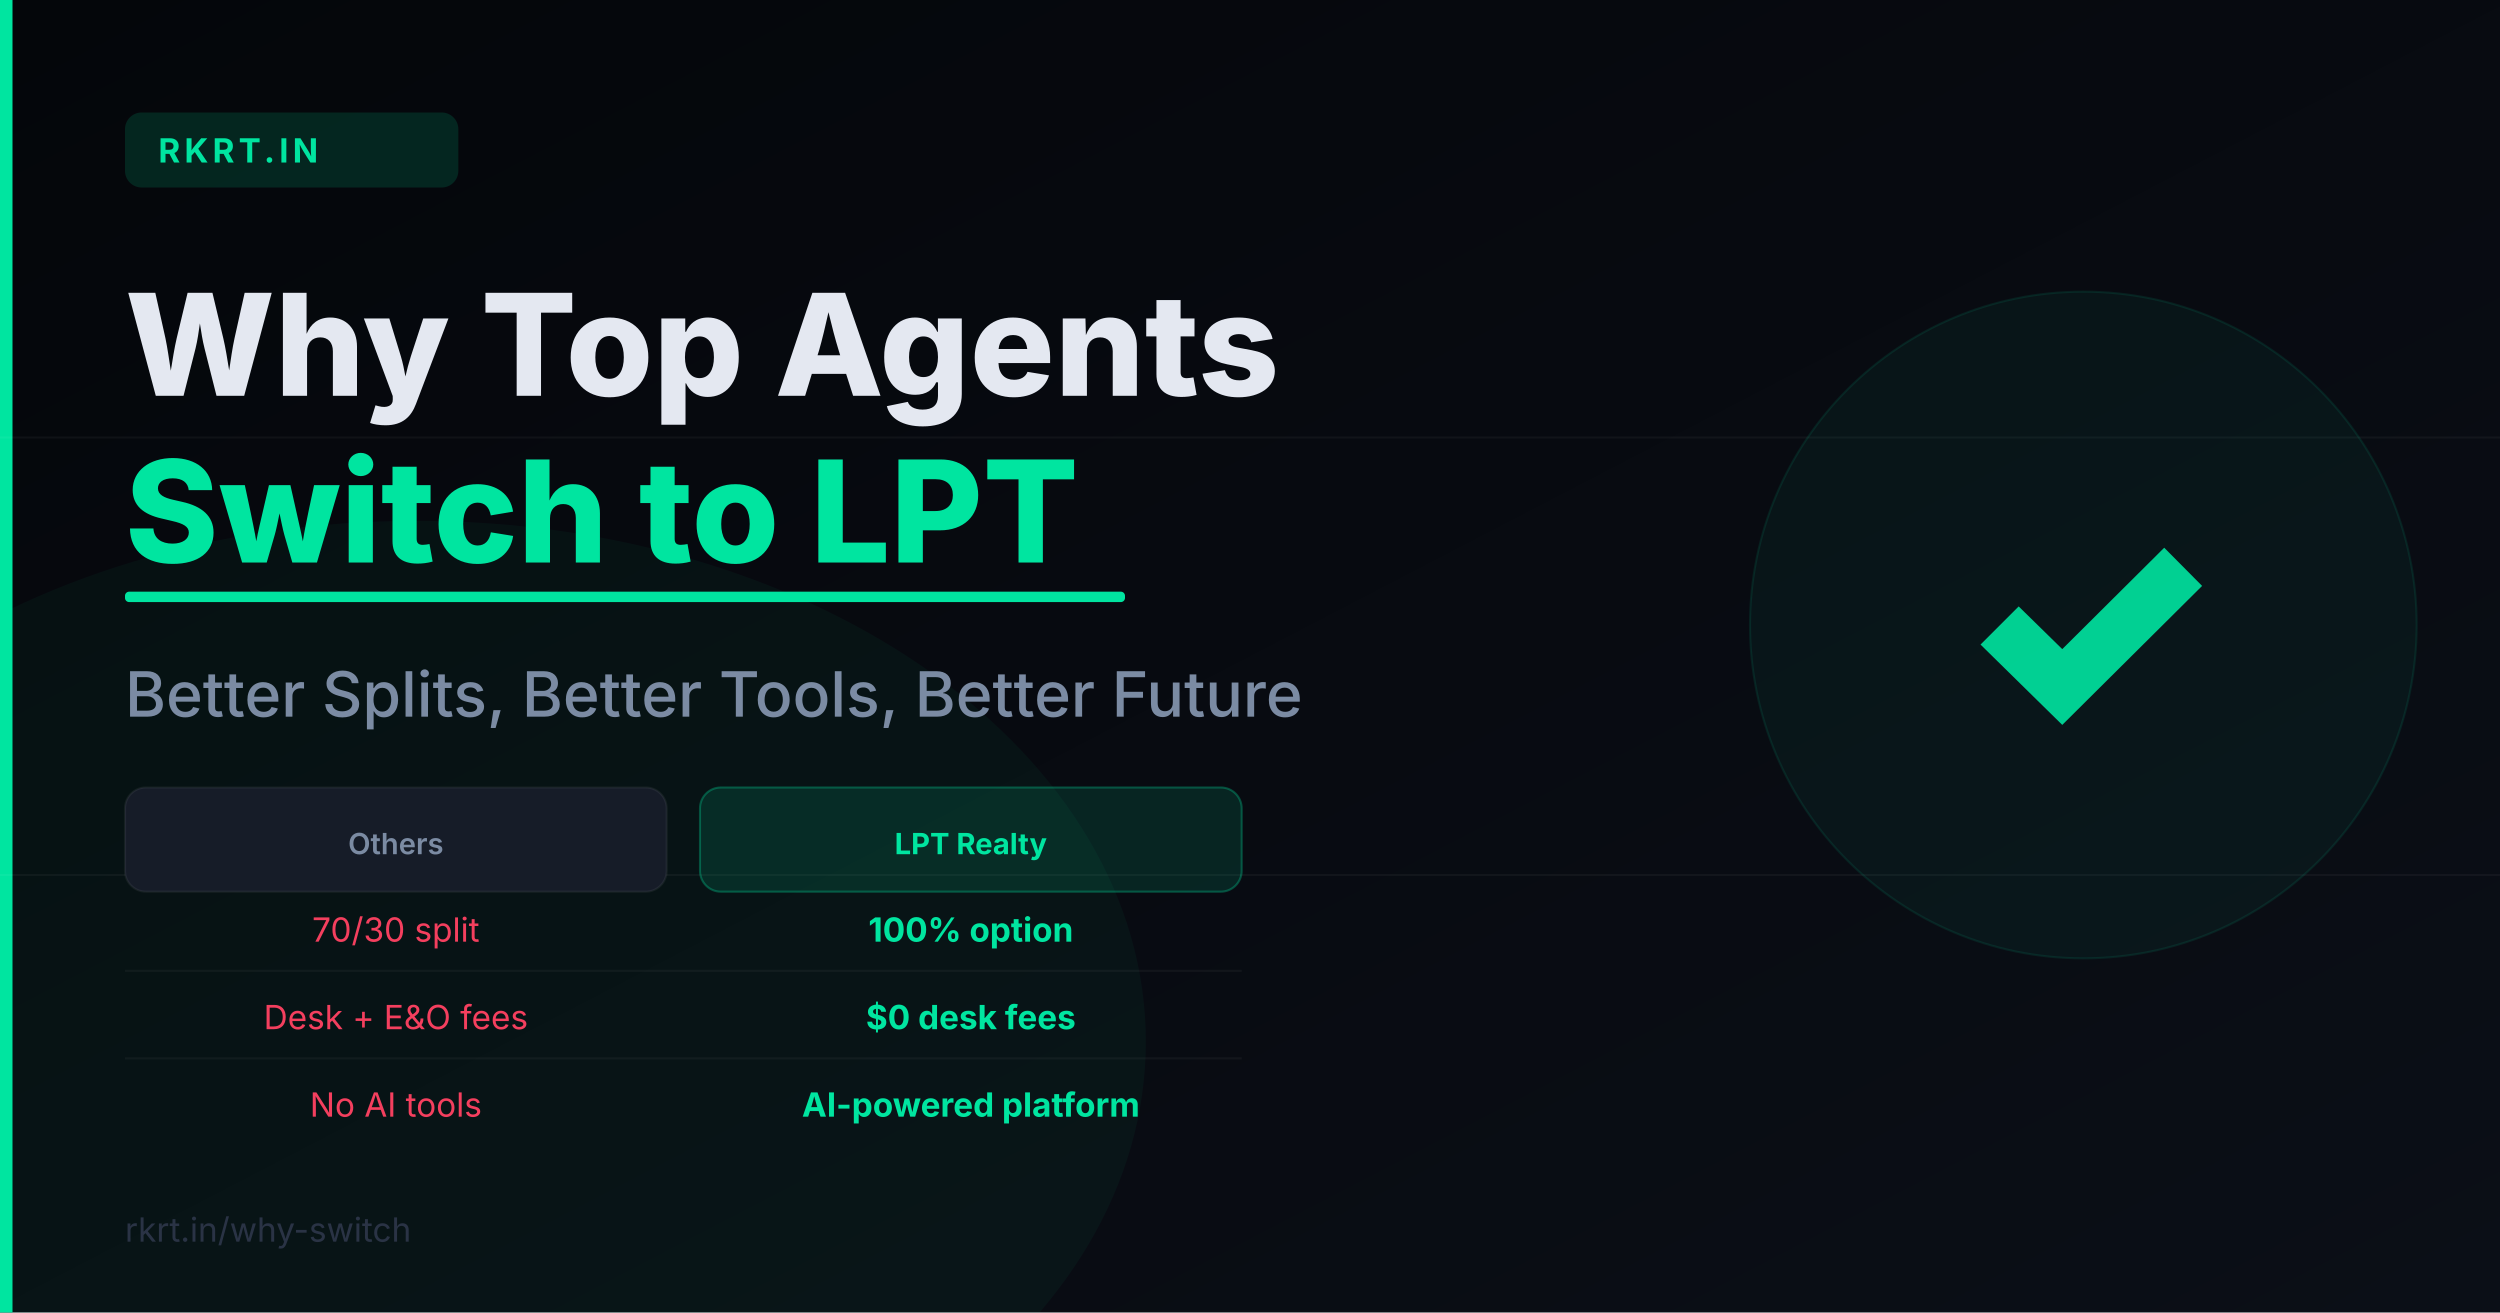
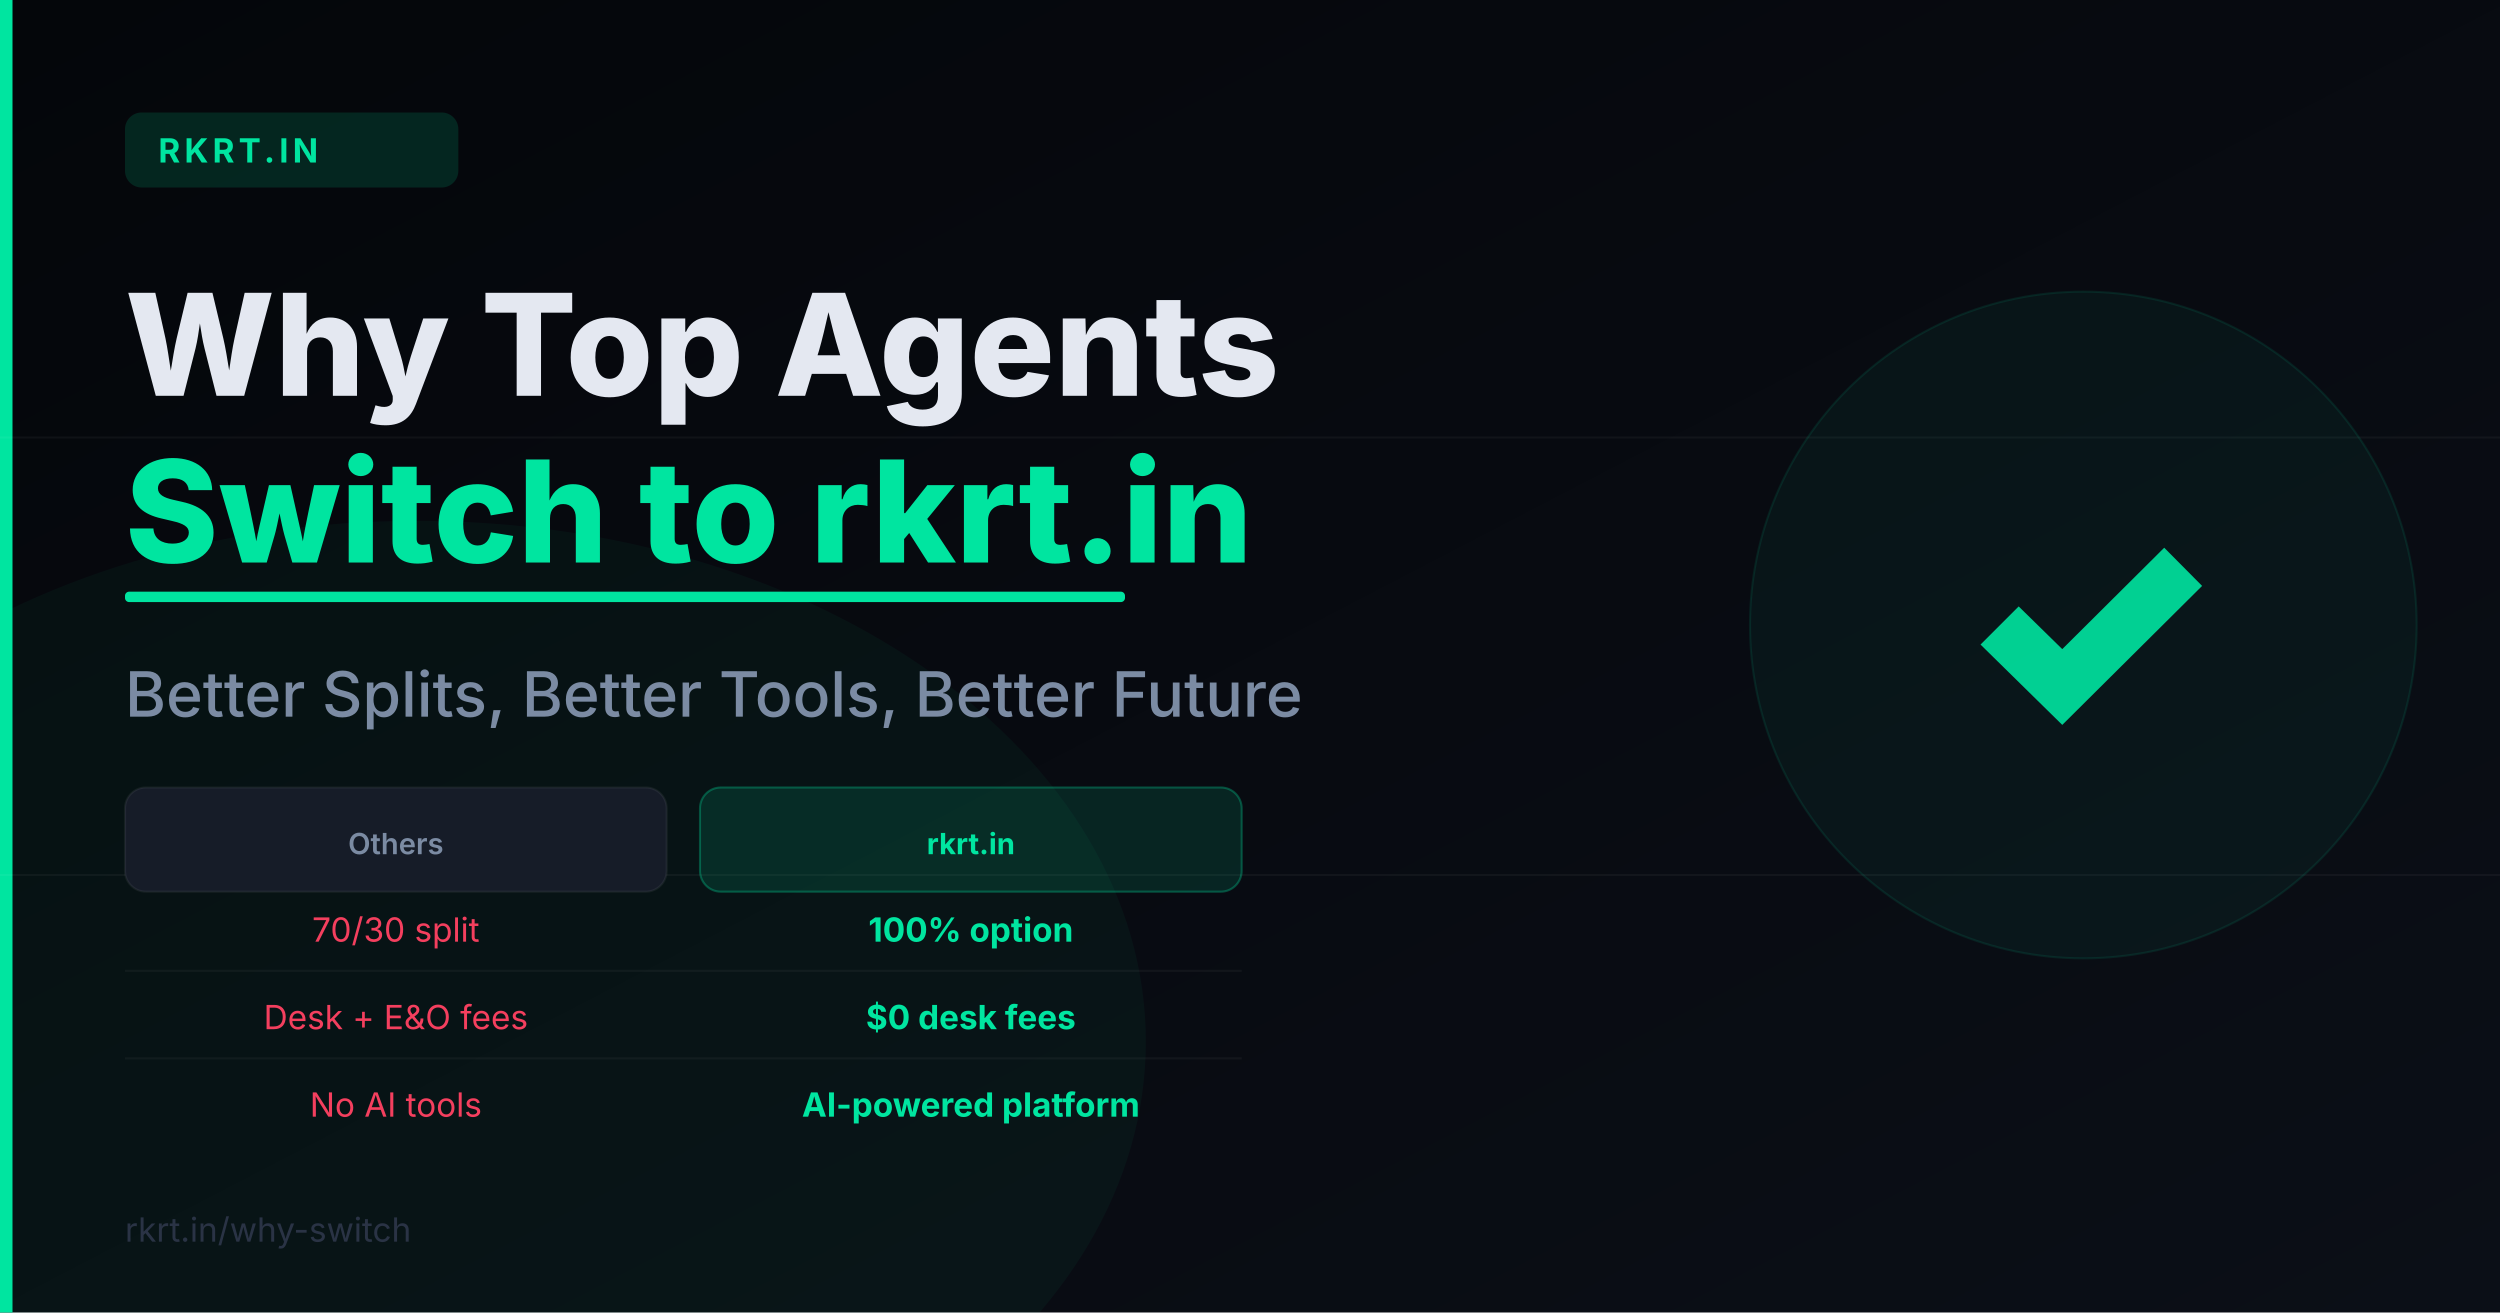
<svg xmlns="http://www.w3.org/2000/svg" width="1200" height="630" viewBox="0 0 1200 630">
  <defs>
    <linearGradient id="bg" x1="0" y1="0" x2="1" y2="1">
      <stop offset="0%" stop-color="#04060A" />
      <stop offset="100%" stop-color="#0B0F17" />
    </linearGradient>
  </defs>
  <rect width="1200" height="630" fill="url(#bg)" />
  <ellipse cx="200" cy="500" rx="350" ry="250" fill="#00E5A0" fill-opacity="0.04" />
  <rect x="0" y="0" width="6" height="630" fill="#00E5A0" />
  <line x1="0" y1="210" x2="1200" y2="210" stroke="rgba(255,255,255,0.04)" stroke-width="1" />
  <line x1="0" y1="420" x2="1200" y2="420" stroke="rgba(255,255,255,0.04)" stroke-width="1" />
  <rect x="60" y="54" width="160" height="36" rx="8" fill="#00E5A0" fill-opacity="0.14" />
  <text x="76" y="78" font-family="system-ui, -apple-system, sans-serif" font-size="16" font-weight="700" fill="#00E5A0" letter-spacing="2">RKRT.IN</text>
  <text x="60" y="190" font-family="system-ui, -apple-system, sans-serif" font-size="68" font-weight="800" fill="#E4E8F1">Why Top Agents</text>
-   <text x="60" y="270" font-family="system-ui, -apple-system, sans-serif" font-size="68" font-weight="800" fill="#00E5A0">Switch to LPT</text>
+   <text x="60" y="270" font-family="system-ui, -apple-system, sans-serif" font-size="68" font-weight="800" fill="#00E5A0">Switch to rkrt.in</text>
  <rect x="60" y="284" width="480" height="5" rx="2" fill="#00E5A0" />
  <text x="60" y="344" font-family="system-ui, -apple-system, sans-serif" font-size="30" font-weight="500" fill="#7B8BA3">Better Splits, Better Tools, Better Future</text>
  <rect x="60" y="378" width="260" height="50" rx="10" fill="#161C28" stroke="rgba(255,255,255,0.06)" stroke-width="1" />
  <text x="190" y="410" text-anchor="middle" font-family="system-ui, -apple-system, sans-serif" font-size="14" font-weight="600" fill="#7B8BA3">Others</text>
  <rect x="336" y="378" width="260" height="50" rx="10" fill="#00E5A0" fill-opacity="0.12" stroke="#00E5A0" stroke-opacity="0.3" stroke-width="1" />
-   <text x="466" y="410" text-anchor="middle" font-family="system-ui, -apple-system, sans-serif" font-size="14" font-weight="700" fill="#00E5A0">LPT Realty</text>
+   <text x="466" y="410" text-anchor="middle" font-family="system-ui, -apple-system, sans-serif" font-size="14" font-weight="700" fill="#00E5A0">rkrt.in</text>
  <text x="190" y="452" text-anchor="middle" font-family="system-ui, -apple-system, sans-serif" font-size="16" fill="#F43F5E">70/30 split</text>
  <text x="466" y="452" text-anchor="middle" font-family="system-ui, -apple-system, sans-serif" font-size="16" font-weight="700" fill="#00E5A0">100% option</text>
  <line x1="60" y1="466" x2="596" y2="466" stroke="rgba(255,255,255,0.04)" stroke-width="1" />
  <text x="190" y="494" text-anchor="middle" font-family="system-ui, -apple-system, sans-serif" font-size="16" fill="#F43F5E">Desk + E&amp;O fees</text>
  <text x="466" y="494" text-anchor="middle" font-family="system-ui, -apple-system, sans-serif" font-size="16" font-weight="700" fill="#00E5A0">$0 desk fees</text>
  <line x1="60" y1="508" x2="596" y2="508" stroke="rgba(255,255,255,0.04)" stroke-width="1" />
  <text x="190" y="536" text-anchor="middle" font-family="system-ui, -apple-system, sans-serif" font-size="16" fill="#F43F5E">No AI tools</text>
  <text x="466" y="536" text-anchor="middle" font-family="system-ui, -apple-system, sans-serif" font-size="16" font-weight="700" fill="#00E5A0">AI-powered platform</text>
  <circle cx="1000" cy="300" r="160" fill="#00E5A0" fill-opacity="0.05" stroke="#00E5A0" stroke-opacity="0.1" stroke-width="1" />
  <text x="1000" y="350" text-anchor="middle" font-family="system-ui, -apple-system, sans-serif" font-size="140" font-weight="900" fill="#00E5A0" fill-opacity="0.9">✓</text>
  <text x="60" y="596" font-family="system-ui, -apple-system, sans-serif" font-size="16" fill="#2A3345">rkrt.in/why-switch</text>
</svg>
